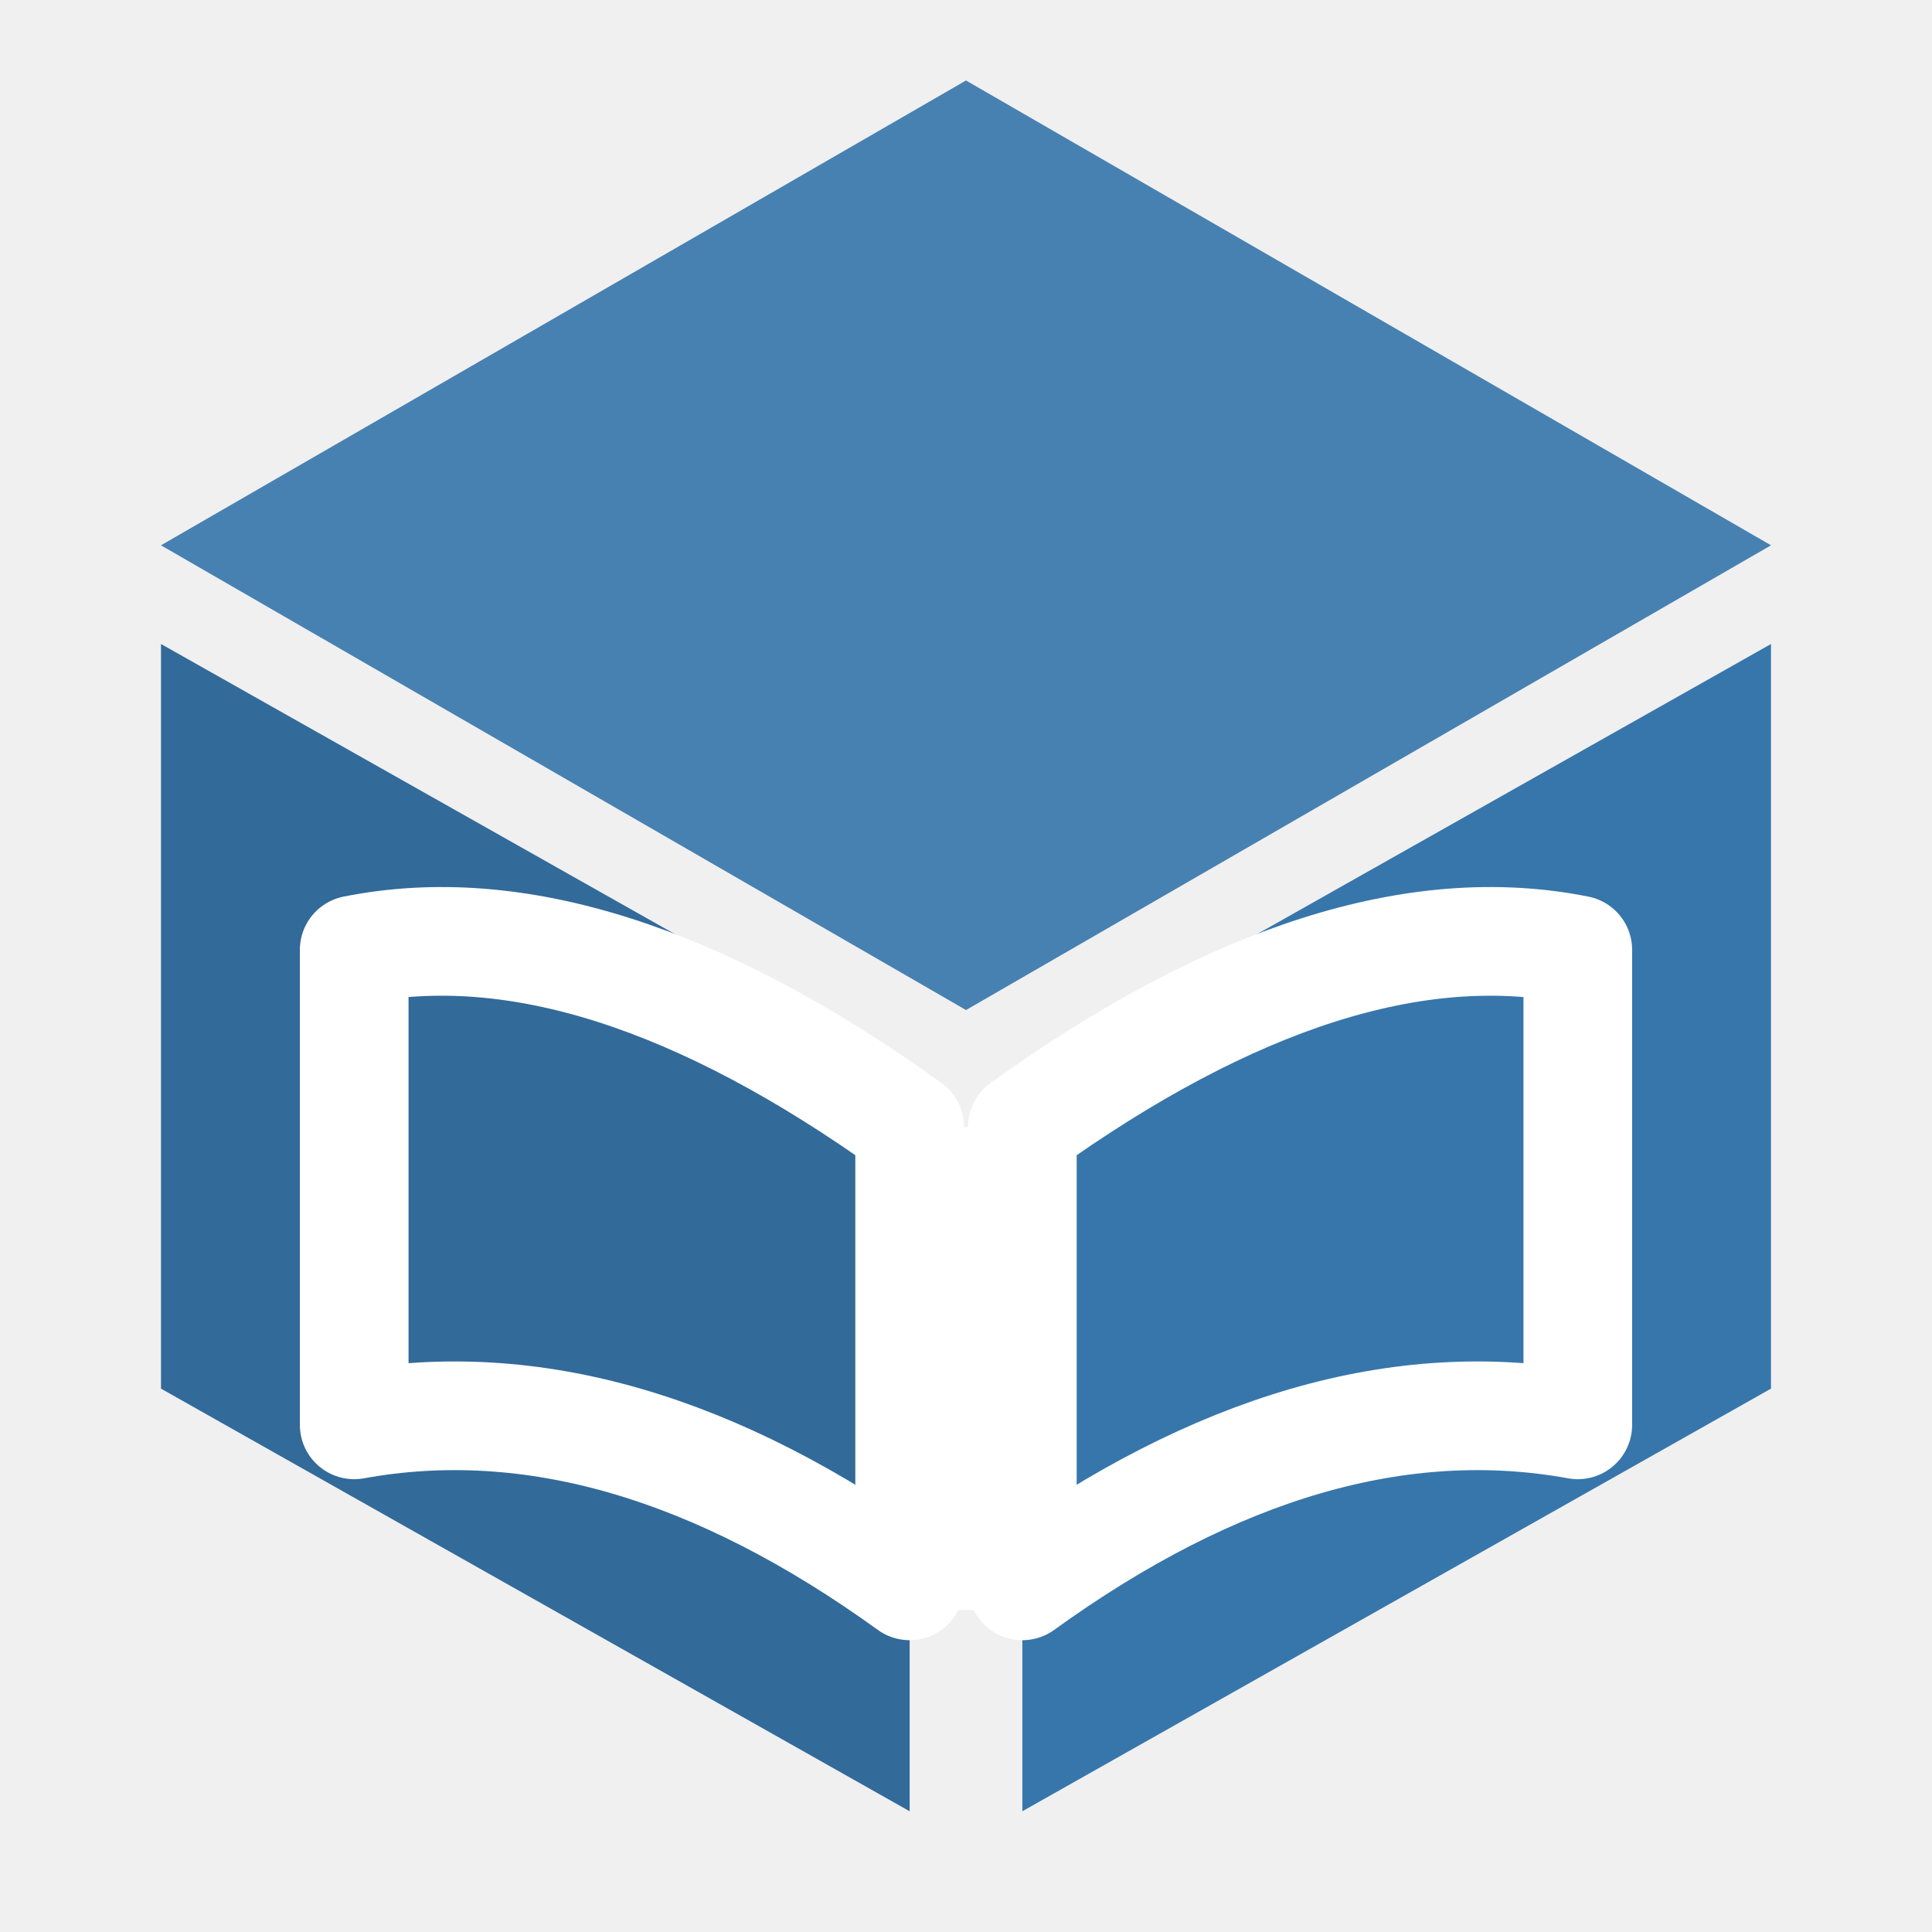
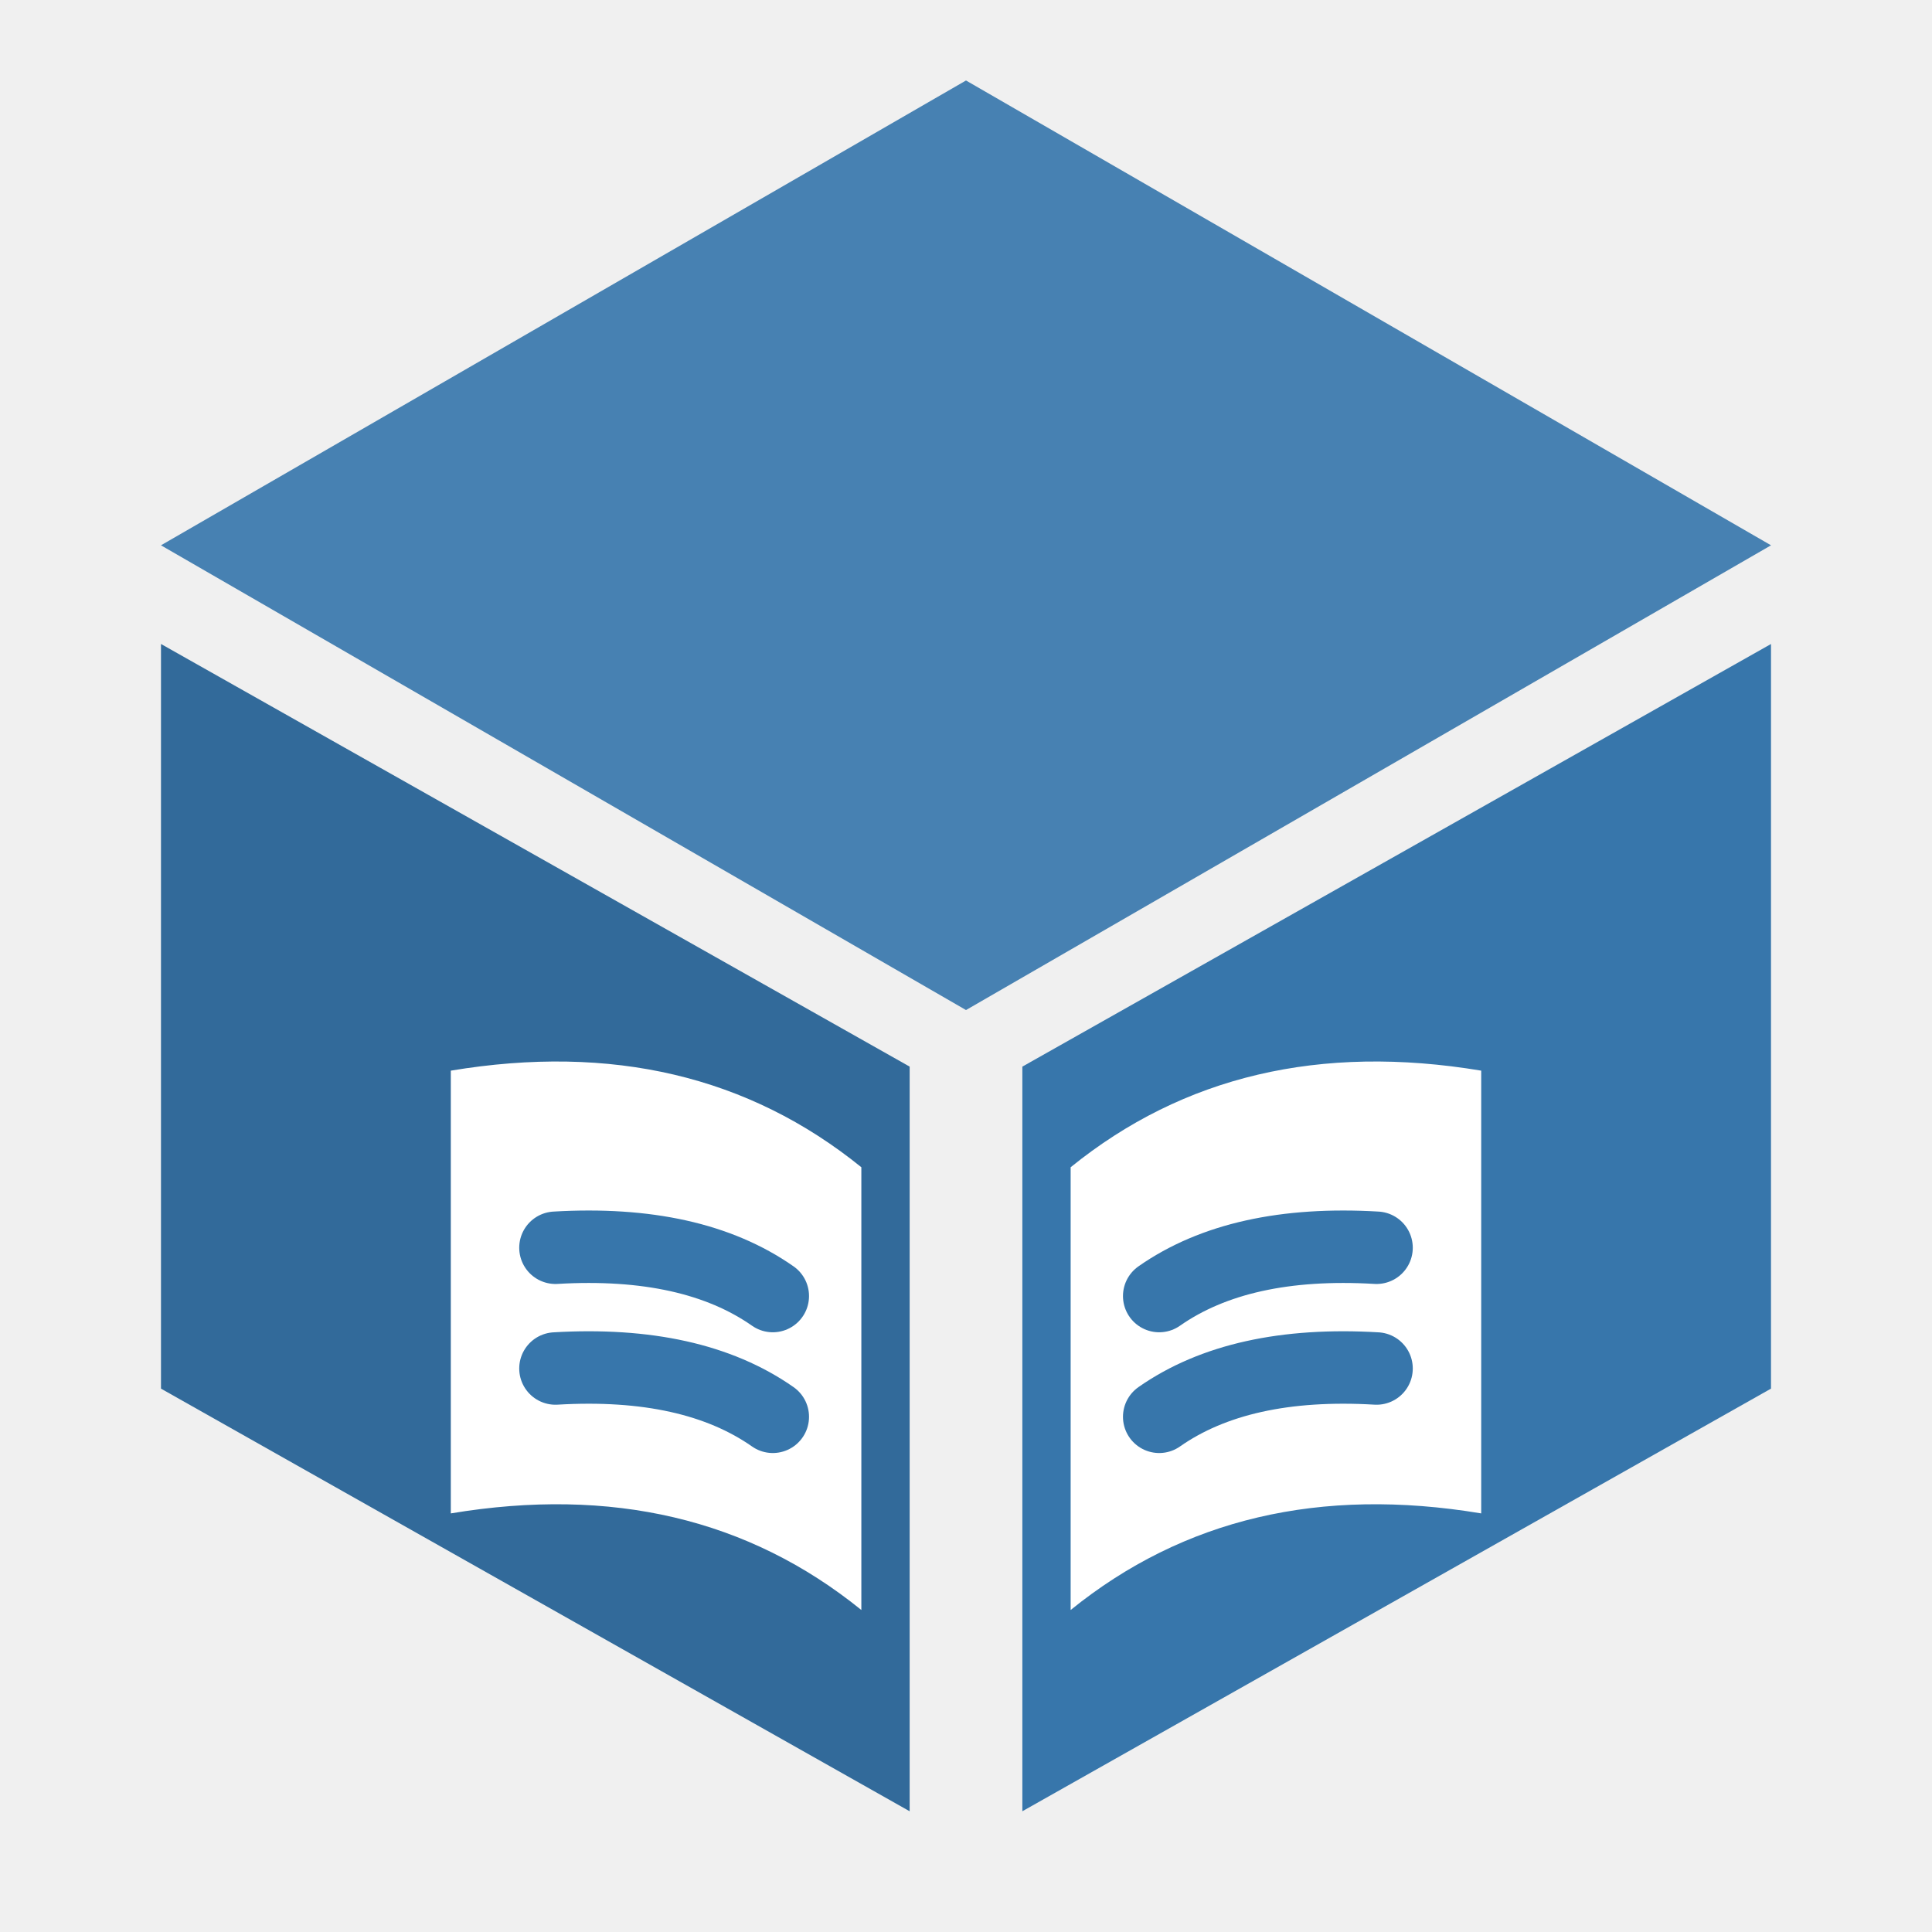
<svg xmlns="http://www.w3.org/2000/svg" viewBox="0 0 24 24" color="#3776AB" role="img" aria-labelledby="cubrid-cookbook-python-title cubrid-cookbook-python-desc">
  <path d="M 12 1 L 22 6.774 L 12 12.547 L 2 6.774 Z" fill="currentColor" />
  <path d="M 2 8 L 11.3 13.25 L 11.3 22.5 L 2 17.25 Z" fill="currentColor" />
  <path d="M 12.7 13.25 L 22 8 L 22 17.25 L 12.7 22.5 Z" fill="currentColor" />
  <path d="M 12 1 L 22 6.774 L 12 12.547 L 2 6.774 Z" fill="#fff" opacity="0.08" />
  <path d="M 2 8 L 11.3 13.25 L 11.3 22.5 L 2 17.25 Z" fill="#000" opacity="0.10" />
-   <path d="M 4.4 11.8 Q 7.4 11.2 11.3 14.0 L 11.3 19.7 Q 7.7 17.1 4.4 17.7 Z M 19.6 11.8 Q 16.6 11.2 12.7 14.0 L 12.7 19.7 Q 16.3 17.1 19.6 17.7 Z" fill="none" stroke="#fff" stroke-width="1.35" stroke-linejoin="round" />
-   <path d="M 12 14 L 12 20" stroke="#fff" stroke-width="1.25" />
+   <path d="M 5.6 13.3 Q 8.6 12.8 10.7 14.5 L 10.7 20.0 Q 8.6 18.3 5.6 18.8 Z M 18.4 13.3 Q 15.4 12.8 13.3 14.5 L 13.3 20.0 Q 15.4 18.3 18.4 18.8 Z" fill="#fff" />
+   <path d="M 6.9 15.5 Q 8.6 15.4 9.6 16.1 M 6.9 17.0 Q 8.6 16.9 9.6 17.6 M 17.1 15.5 Q 15.4 15.4 14.4 16.1 M 17.1 17.0 Q 15.4 16.9 14.4 17.6" fill="none" stroke="currentColor" stroke-width="0.9" stroke-linecap="round" />
</svg>
